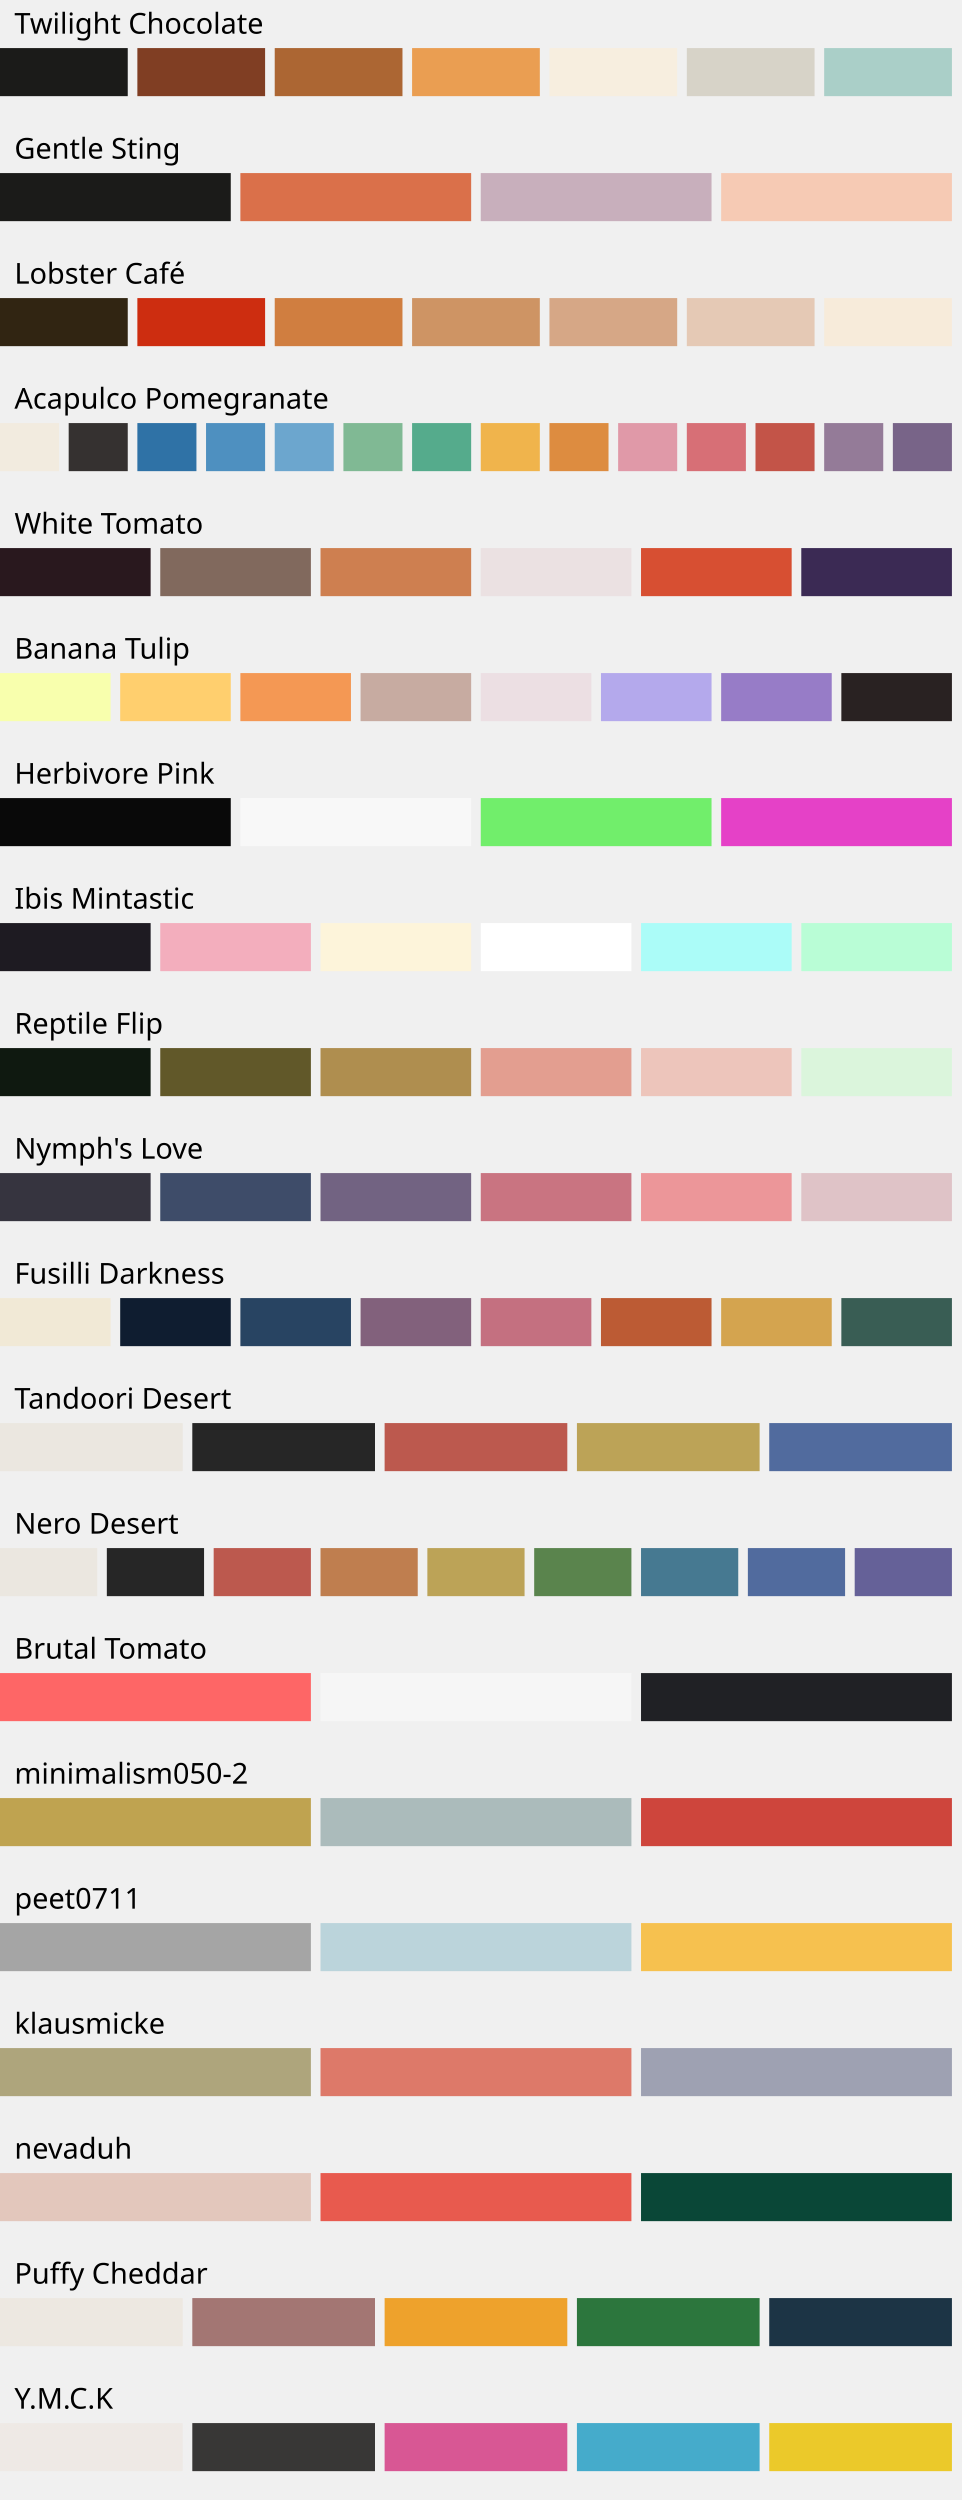
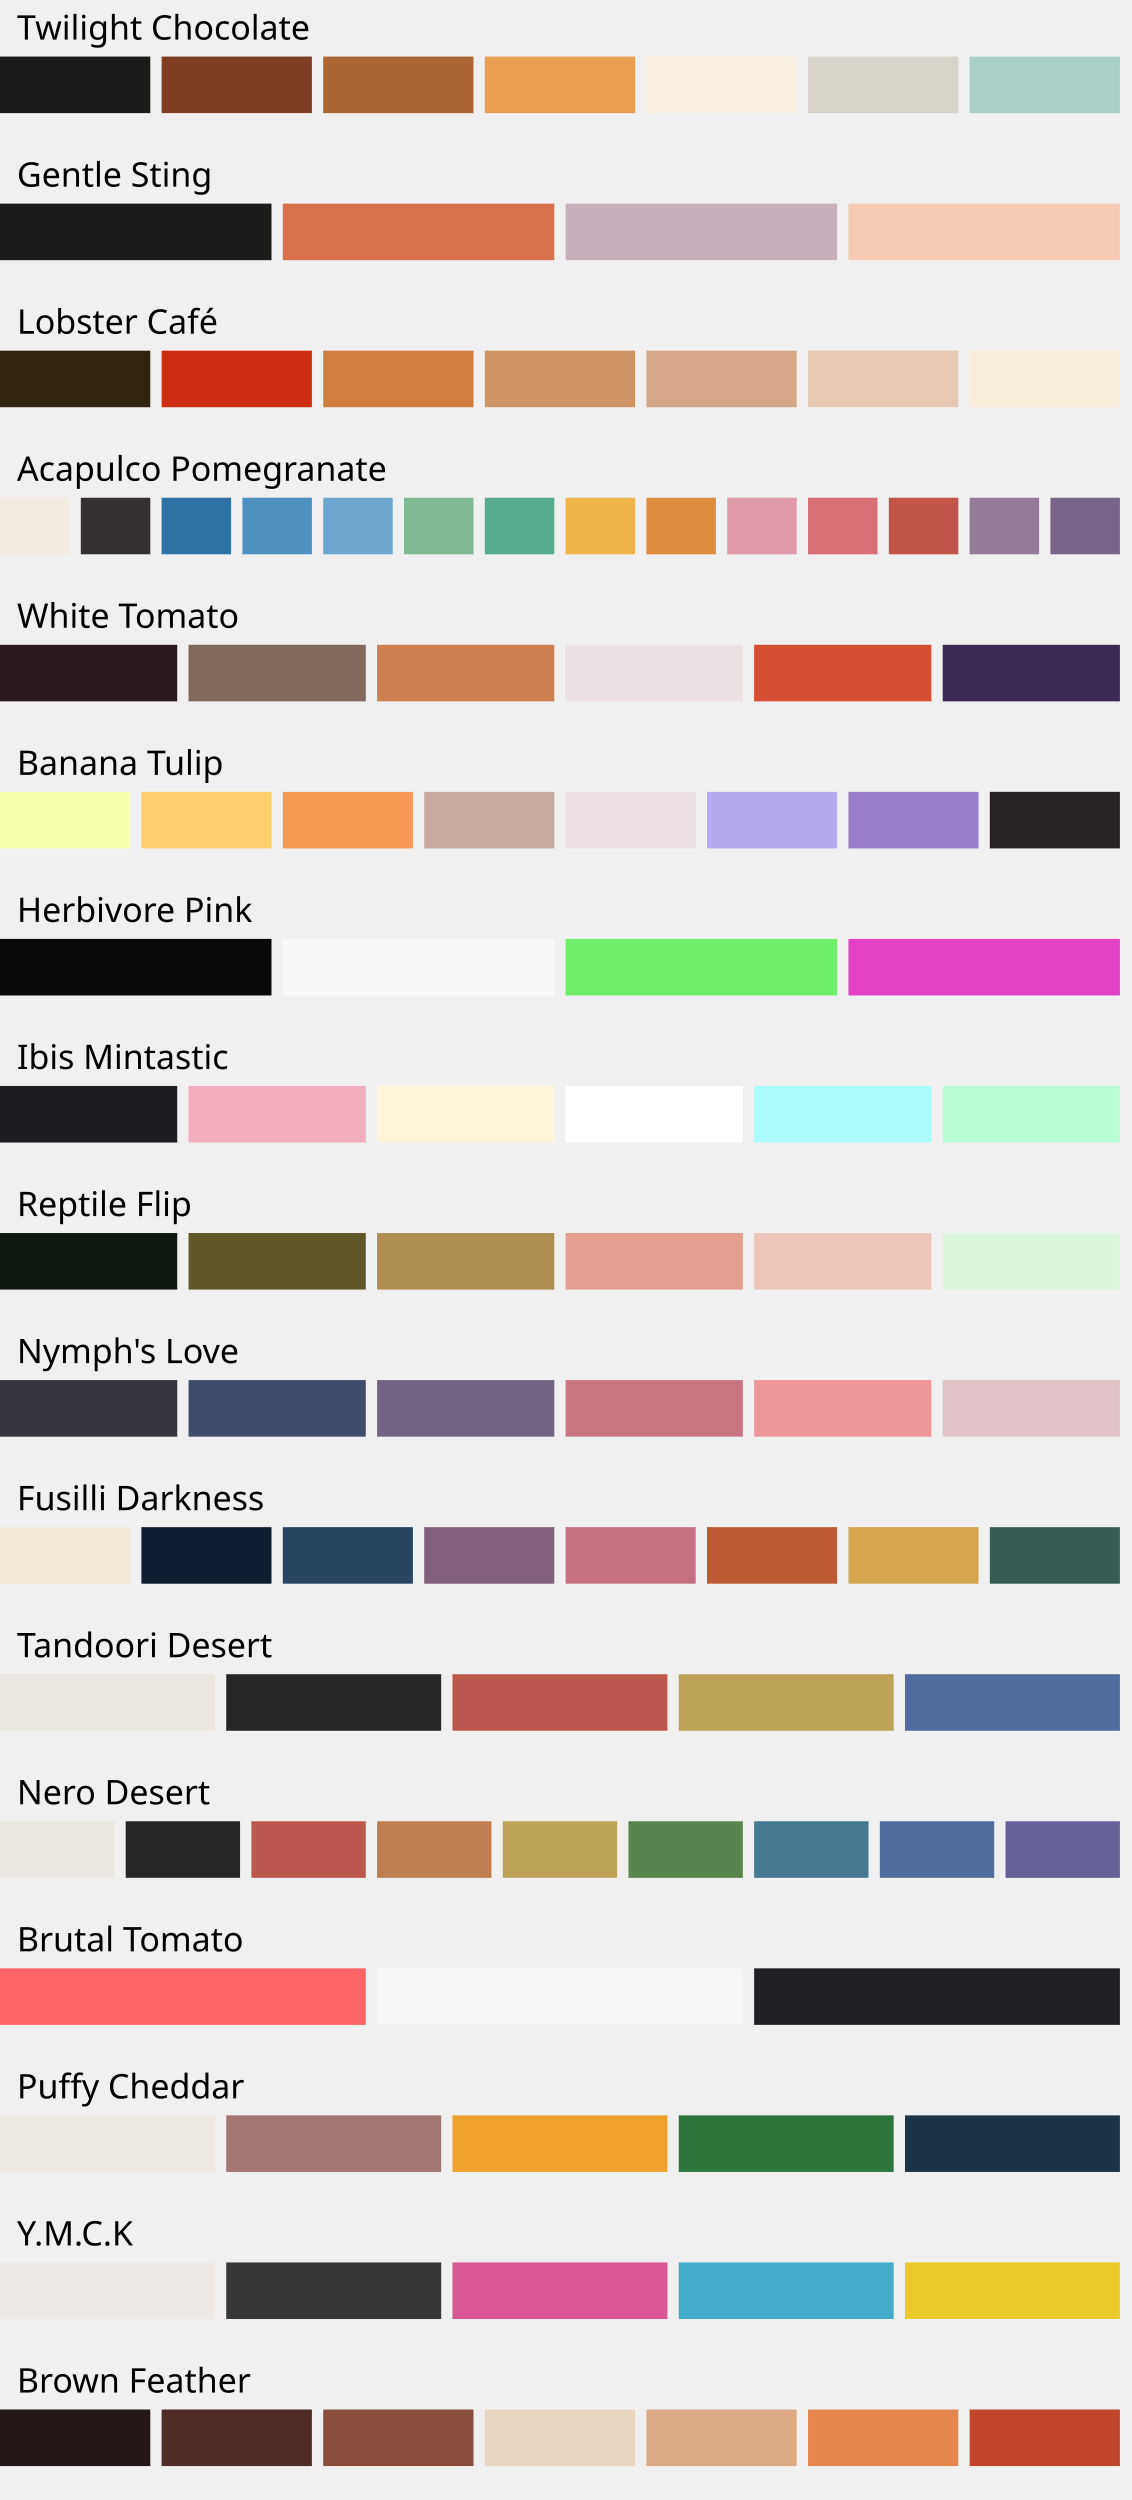
- <svg xmlns="http://www.w3.org/2000/svg" viewBox="0 0 200 520">
+ <svg xmlns="http://www.w3.org/2000/svg" viewBox="0 0 200 442">
  <style>
        text {
  font-family: sans-serif;
  font-weight: 400;
  font-style: normal;
}
        text {
          font-size: 6px;
        }
      </style>
  <text y="7" x="3">Twilight Chocolate</text>
  <rect width="26.571" height="10" y="10" x="0" fill="#1b1b19" />
  <rect width="26.571" height="10" y="10" x="28.571" fill="#803e23" />
  <rect width="26.571" height="10" y="10" x="57.143" fill="#ac6633" />
  <rect width="26.571" height="10" y="10" x="85.714" fill="#ea9e52" />
  <rect width="26.571" height="10" y="10" x="114.286" fill="#f7eedf" />
  <rect width="26.571" height="10" y="10" x="142.857" fill="#d7d3c8" />
  <rect width="26.571" height="10" y="10" x="171.429" fill="#aacfc8" />
  <text y="33" x="3">Gentle Sting</text>
  <rect width="48" height="10" y="36" x="0" fill="#1b1b19" />
  <rect width="48" height="10" y="36" x="50" fill="#da704a" />
  <rect width="48" height="10" y="36" x="100" fill="#c8afbc" />
  <rect width="48" height="10" y="36" x="150" fill="#f6cab4" />
  <text y="59" x="3">Lobster Café</text>
  <rect width="26.571" height="10" y="62" x="0" fill="#312512" />
  <rect width="26.571" height="10" y="62" x="28.571" fill="#cd2d10" />
  <rect width="26.571" height="10" y="62" x="57.143" fill="#d07e40" />
  <rect width="26.571" height="10" y="62" x="85.714" fill="#ce9464" />
  <rect width="26.571" height="10" y="62" x="114.286" fill="#d6a786" />
  <rect width="26.571" height="10" y="62" x="142.857" fill="#e5c9b5" />
  <rect width="26.571" height="10" y="62" x="171.429" fill="#f7ebda" />
  <text y="85" x="3">Acapulco Pomegranate</text>
  <rect width="12.286" height="10" y="88" x="0" fill="#f2ebdf" />
  <rect width="12.286" height="10" y="88" x="14.286" fill="#353130" />
  <rect width="12.286" height="10" y="88" x="28.571" fill="#2f72a6" />
  <rect width="12.286" height="10" y="88" x="42.857" fill="#4e90c0" />
  <rect width="12.286" height="10" y="88" x="57.143" fill="#6ca6ce" />
  <rect width="12.286" height="10" y="88" x="71.429" fill="#80b994" />
  <rect width="12.286" height="10" y="88" x="85.714" fill="#55ab8c" />
  <rect width="12.286" height="10" y="88" x="100" fill="#f0b44c" />
  <rect width="12.286" height="10" y="88" x="114.286" fill="#dd8c40" />
  <rect width="12.286" height="10" y="88" x="128.571" fill="#e099a8" />
  <rect width="12.286" height="10" y="88" x="142.857" fill="#d76f76" />
  <rect width="12.286" height="10" y="88" x="157.143" fill="#c35448" />
  <rect width="12.286" height="10" y="88" x="171.429" fill="#947b98" />
  <rect width="12.286" height="10" y="88" x="185.714" fill="#786488" />
  <text y="111" x="3">White Tomato</text>
  <rect width="31.333" height="10" y="114" x="0" fill="#29181e" />
  <rect width="31.333" height="10" y="114" x="33.333" fill="#81695d" />
  <rect width="31.333" height="10" y="114" x="66.667" fill="#ce7f50" />
  <rect width="31.333" height="10" y="114" x="100" fill="#ebe1e2" />
  <rect width="31.333" height="10" y="114" x="133.333" fill="#d74f32" />
  <rect width="31.333" height="10" y="114" x="166.667" fill="#3b2a54" />
  <text y="137" x="3">Banana Tulip</text>
  <rect width="23" height="10" y="140" x="0" fill="#f8ffad" />
  <rect width="23" height="10" y="140" x="25" fill="#ffcf6e" />
  <rect width="23" height="10" y="140" x="50" fill="#f49854" />
  <rect width="23" height="10" y="140" x="75" fill="#c7aba1" />
  <rect width="23" height="10" y="140" x="100" fill="#ecdfe3" />
  <rect width="23" height="10" y="140" x="125" fill="#b4a9ec" />
  <rect width="23" height="10" y="140" x="150" fill="#977cc7" />
  <rect width="23" height="10" y="140" x="175" fill="#292222" />
  <text y="163" x="3">Herbivore Pink</text>
  <rect width="48" height="10" y="166" x="0" fill="#090909" />
  <rect width="48" height="10" y="166" x="50" fill="#f8f8f8" />
  <rect width="48" height="10" y="166" x="100" fill="#71ee6b" />
  <rect width="48" height="10" y="166" x="150" fill="#e541c7" />
  <text y="189" x="3">Ibis Mintastic</text>
  <rect width="31.333" height="10" y="192" x="0" fill="#1e1b22" />
  <rect width="31.333" height="10" y="192" x="33.333" fill="#f3aebd" />
  <rect width="31.333" height="10" y="192" x="66.667" fill="#fdf4da" />
  <rect width="31.333" height="10" y="192" x="100" fill="#ffffff" />
  <rect width="31.333" height="10" y="192" x="133.333" fill="#abfcf8" />
  <rect width="31.333" height="10" y="192" x="166.667" fill="#b9fdd6" />
  <text y="215" x="3">Reptile Flip</text>
  <rect width="31.333" height="10" y="218" x="0" fill="#0f1910" />
  <rect width="31.333" height="10" y="218" x="33.333" fill="#615829" />
  <rect width="31.333" height="10" y="218" x="66.667" fill="#af8e4f" />
  <rect width="31.333" height="10" y="218" x="100" fill="#e39e90" />
  <rect width="31.333" height="10" y="218" x="133.333" fill="#edc5bb" />
  <rect width="31.333" height="10" y="218" x="166.667" fill="#dbf5dc" />
  <text y="241" x="3">Nymph's Love</text>
  <rect width="31.333" height="10" y="244" x="0" fill="#36343f" />
  <rect width="31.333" height="10" y="244" x="33.333" fill="#3e4c69" />
  <rect width="31.333" height="10" y="244" x="66.667" fill="#726382" />
  <rect width="31.333" height="10" y="244" x="100" fill="#c97481" />
  <rect width="31.333" height="10" y="244" x="133.333" fill="#ec9699" />
  <rect width="31.333" height="10" y="244" x="166.667" fill="#dfc3c7" />
  <text y="267" x="3">Fusilli Darkness</text>
  <rect width="23" height="10" y="270" x="0" fill="#f1e9d6" />
  <rect width="23" height="10" y="270" x="25" fill="#0f1d30" />
  <rect width="23" height="10" y="270" x="50" fill="#284462" />
  <rect width="23" height="10" y="270" x="75" fill="#82617c" />
  <rect width="23" height="10" y="270" x="100" fill="#c47080" />
  <rect width="23" height="10" y="270" x="125" fill="#bc5b34" />
  <rect width="23" height="10" y="270" x="150" fill="#d4a44f" />
  <rect width="23" height="10" y="270" x="175" fill="#395d54" />
  <text y="293" x="3">Tandoori Desert</text>
  <rect width="38" height="10" y="296" x="0" fill="#ebe7e0" />
  <rect width="38" height="10" y="296" x="40" fill="#262626" />
  <rect width="38" height="10" y="296" x="80" fill="#bc594e" />
  <rect width="38" height="10" y="296" x="120" fill="#bca357" />
  <rect width="38" height="10" y="296" x="160" fill="#516b9e" />
  <text y="319" x="3">Nero Desert</text>
  <rect width="20.222" height="10" y="322" x="0" fill="#ebe7e0" />
  <rect width="20.222" height="10" y="322" x="22.222" fill="#262626" />
  <rect width="20.222" height="10" y="322" x="44.444" fill="#bc594e" />
  <rect width="20.222" height="10" y="322" x="66.667" fill="#bf7e4f" />
  <rect width="20.222" height="10" y="322" x="88.889" fill="#bca357" />
  <rect width="20.222" height="10" y="322" x="111.111" fill="#5a844d" />
  <rect width="20.222" height="10" y="322" x="133.333" fill="#467991" />
  <rect width="20.222" height="10" y="322" x="155.556" fill="#516b9e" />
  <rect width="20.222" height="10" y="322" x="177.778" fill="#656198" />
  <text y="345" x="3">Brutal Tomato</text>
  <rect width="64.667" height="10" y="348" x="0" fill="#fe6666" />
  <rect width="64.667" height="10" y="348" x="66.667" fill="#f6f6f6" />
  <rect width="64.667" height="10" y="348" x="133.333" fill="#202125" />
-   <text y="371" x="3">minimalism050-2</text>
-   <rect width="64.667" height="10" y="374" x="0" fill="#bfa350" />
-   <rect width="64.667" height="10" y="374" x="66.667" fill="#abbbbb" />
-   <rect width="64.667" height="10" y="374" x="133.333" fill="#ce453c" />
-   <text y="397" x="3">peet0711</text>
-   <rect width="64.667" height="10" y="400" x="0" fill="#a5a5a5" />
-   <rect width="64.667" height="10" y="400" x="66.667" fill="#bbd4db" />
-   <rect width="64.667" height="10" y="400" x="133.333" fill="#f6c14f" />
-   <text y="423" x="3">klausmicke</text>
-   <rect width="64.667" height="10" y="426" x="0" fill="#aea57c" />
-   <rect width="64.667" height="10" y="426" x="66.667" fill="#dd7969" />
-   <rect width="64.667" height="10" y="426" x="133.333" fill="#9ea1b2" />
-   <text y="449" x="3">nevaduh</text>
-   <rect width="64.667" height="10" y="452" x="0" fill="#e3c7bc" />
-   <rect width="64.667" height="10" y="452" x="66.667" fill="#e85a4e" />
-   <rect width="64.667" height="10" y="452" x="133.333" fill="#0a4737" />
-   <text y="475" x="3">Puffy Cheddar</text>
-   <rect width="38" height="10" y="478" x="0" fill="#ede8e1" />
-   <rect width="38" height="10" y="478" x="40" fill="#a37673" />
-   <rect width="38" height="10" y="478" x="80" fill="#eea22c" />
-   <rect width="38" height="10" y="478" x="120" fill="#2c763d" />
-   <rect width="38" height="10" y="478" x="160" fill="#1c3445" />
-   <text y="501" x="3">Y.M.C.K</text>
-   <rect width="38" height="10" y="504" x="0" fill="#eee9e5" />
-   <rect width="38" height="10" y="504" x="40" fill="#383736" />
-   <rect width="38" height="10" y="504" x="80" fill="#d85794" />
-   <rect width="38" height="10" y="504" x="120" fill="#45abcb" />
-   <rect width="38" height="10" y="504" x="160" fill="#ebc92a" />
+   <text y="371" x="3">Puffy Cheddar</text>
+   <rect width="38" height="10" y="374" x="0" fill="#ede8e1" />
+   <rect width="38" height="10" y="374" x="40" fill="#a37673" />
+   <rect width="38" height="10" y="374" x="80" fill="#eea22c" />
+   <rect width="38" height="10" y="374" x="120" fill="#2c763d" />
+   <rect width="38" height="10" y="374" x="160" fill="#1c3445" />
+   <text y="397" x="3">Y.M.C.K</text>
+   <rect width="38" height="10" y="400" x="0" fill="#eee9e5" />
+   <rect width="38" height="10" y="400" x="40" fill="#383736" />
+   <rect width="38" height="10" y="400" x="80" fill="#d85794" />
+   <rect width="38" height="10" y="400" x="120" fill="#45abcb" />
+   <rect width="38" height="10" y="400" x="160" fill="#ebc92a" />
+   <text y="423" x="3">Brown Feather</text>
+   <rect width="26.571" height="10" y="426" x="0" fill="#221716" />
+   <rect width="26.571" height="10" y="426" x="28.571" fill="#4e2c28" />
+   <rect width="26.571" height="10" y="426" x="57.143" fill="#8a4e3d" />
+   <rect width="26.571" height="10" y="426" x="85.714" fill="#e8d6c2" />
+   <rect width="26.571" height="10" y="426" x="114.286" fill="#dcab86" />
+   <rect width="26.571" height="10" y="426" x="142.857" fill="#e6864f" />
+   <rect width="26.571" height="10" y="426" x="171.429" fill="#bf462b" />
</svg>
